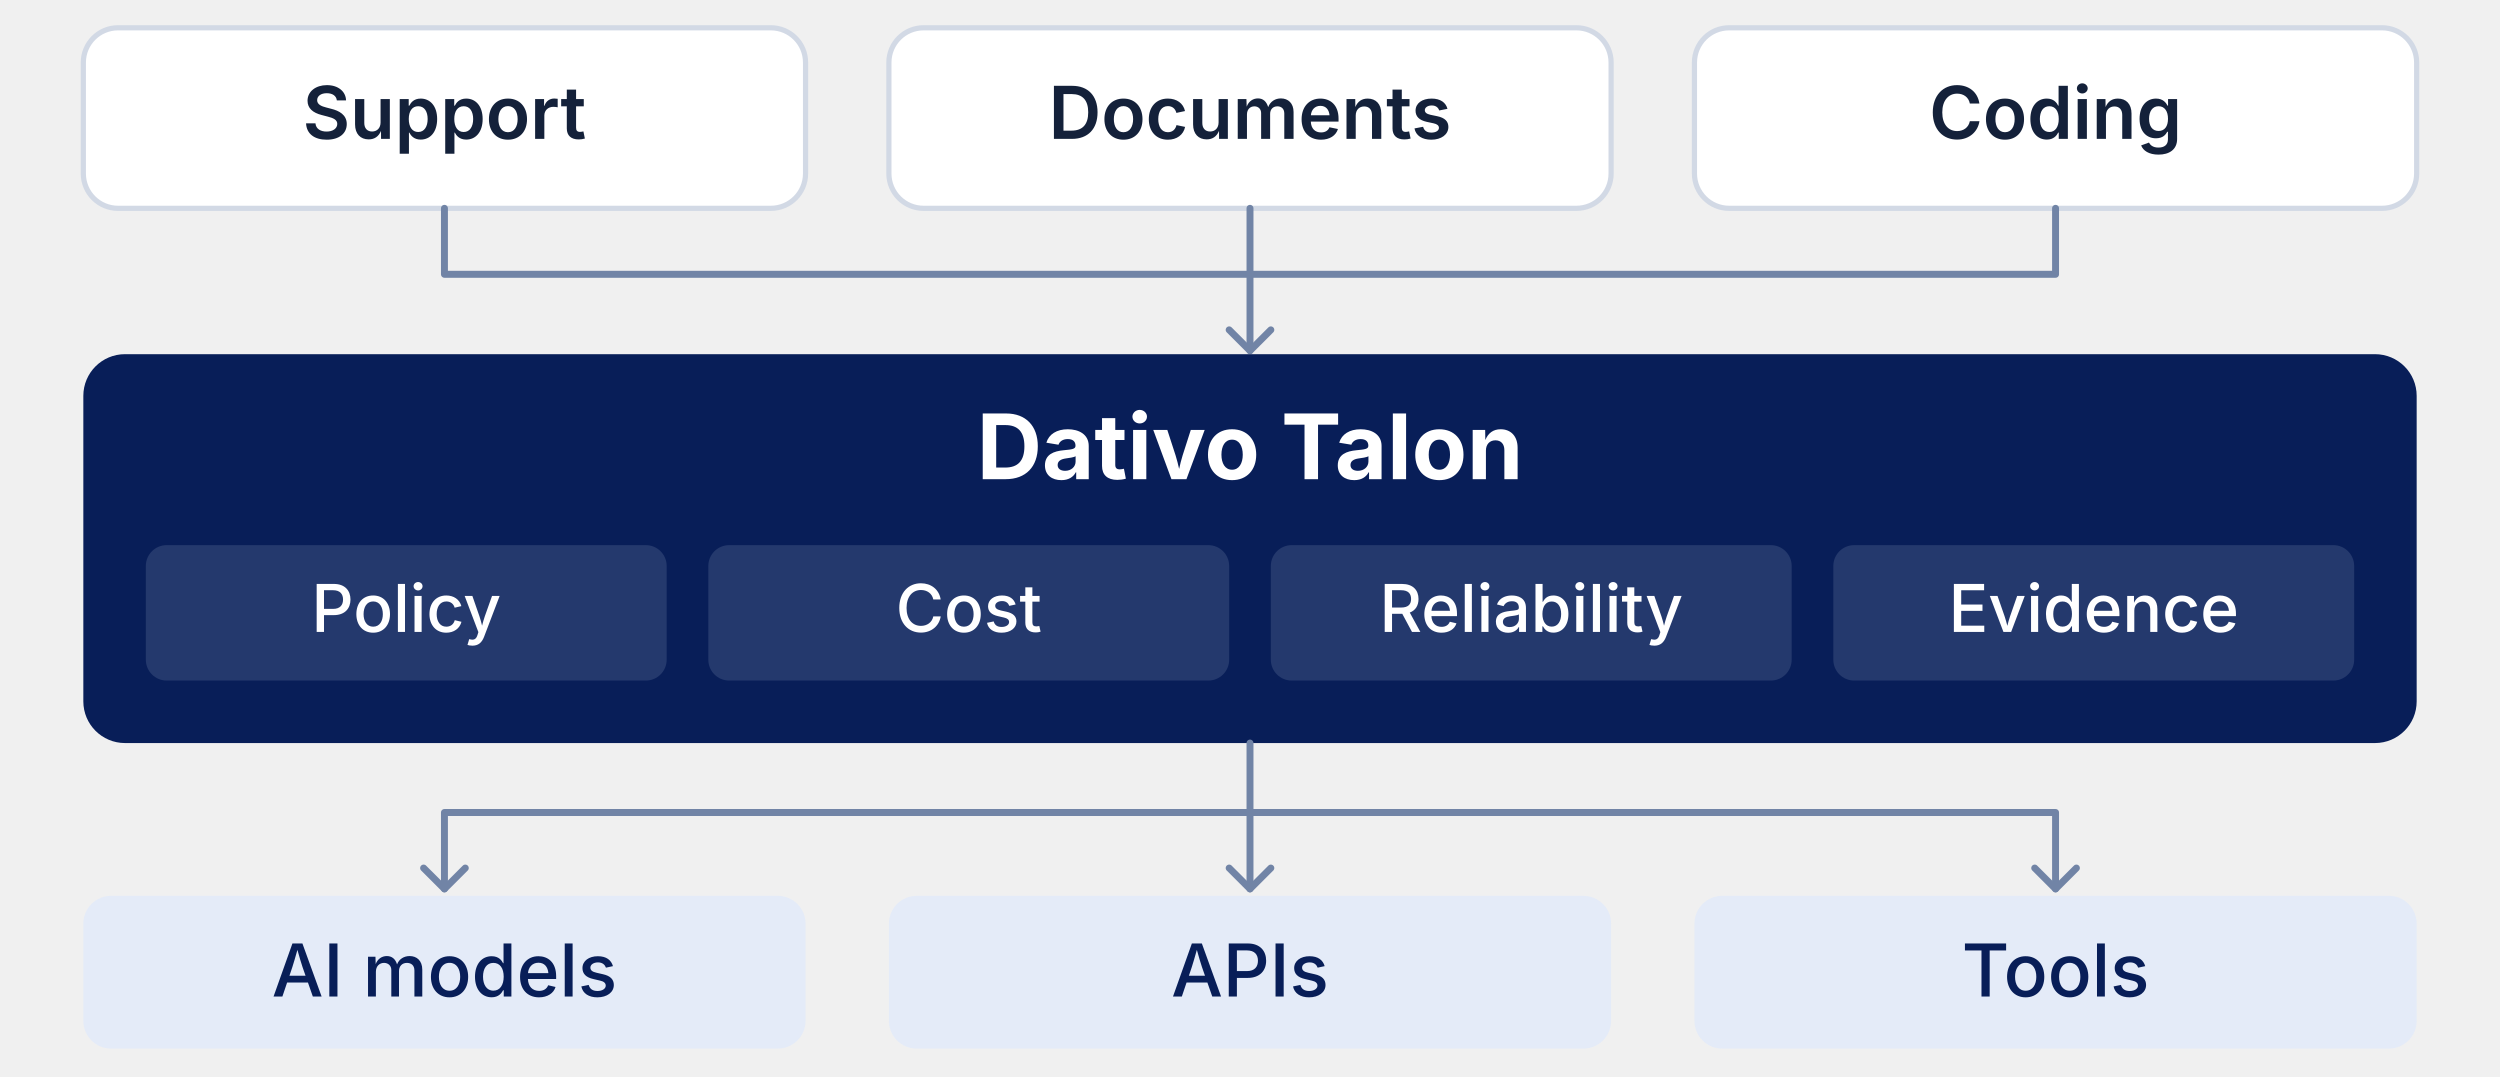
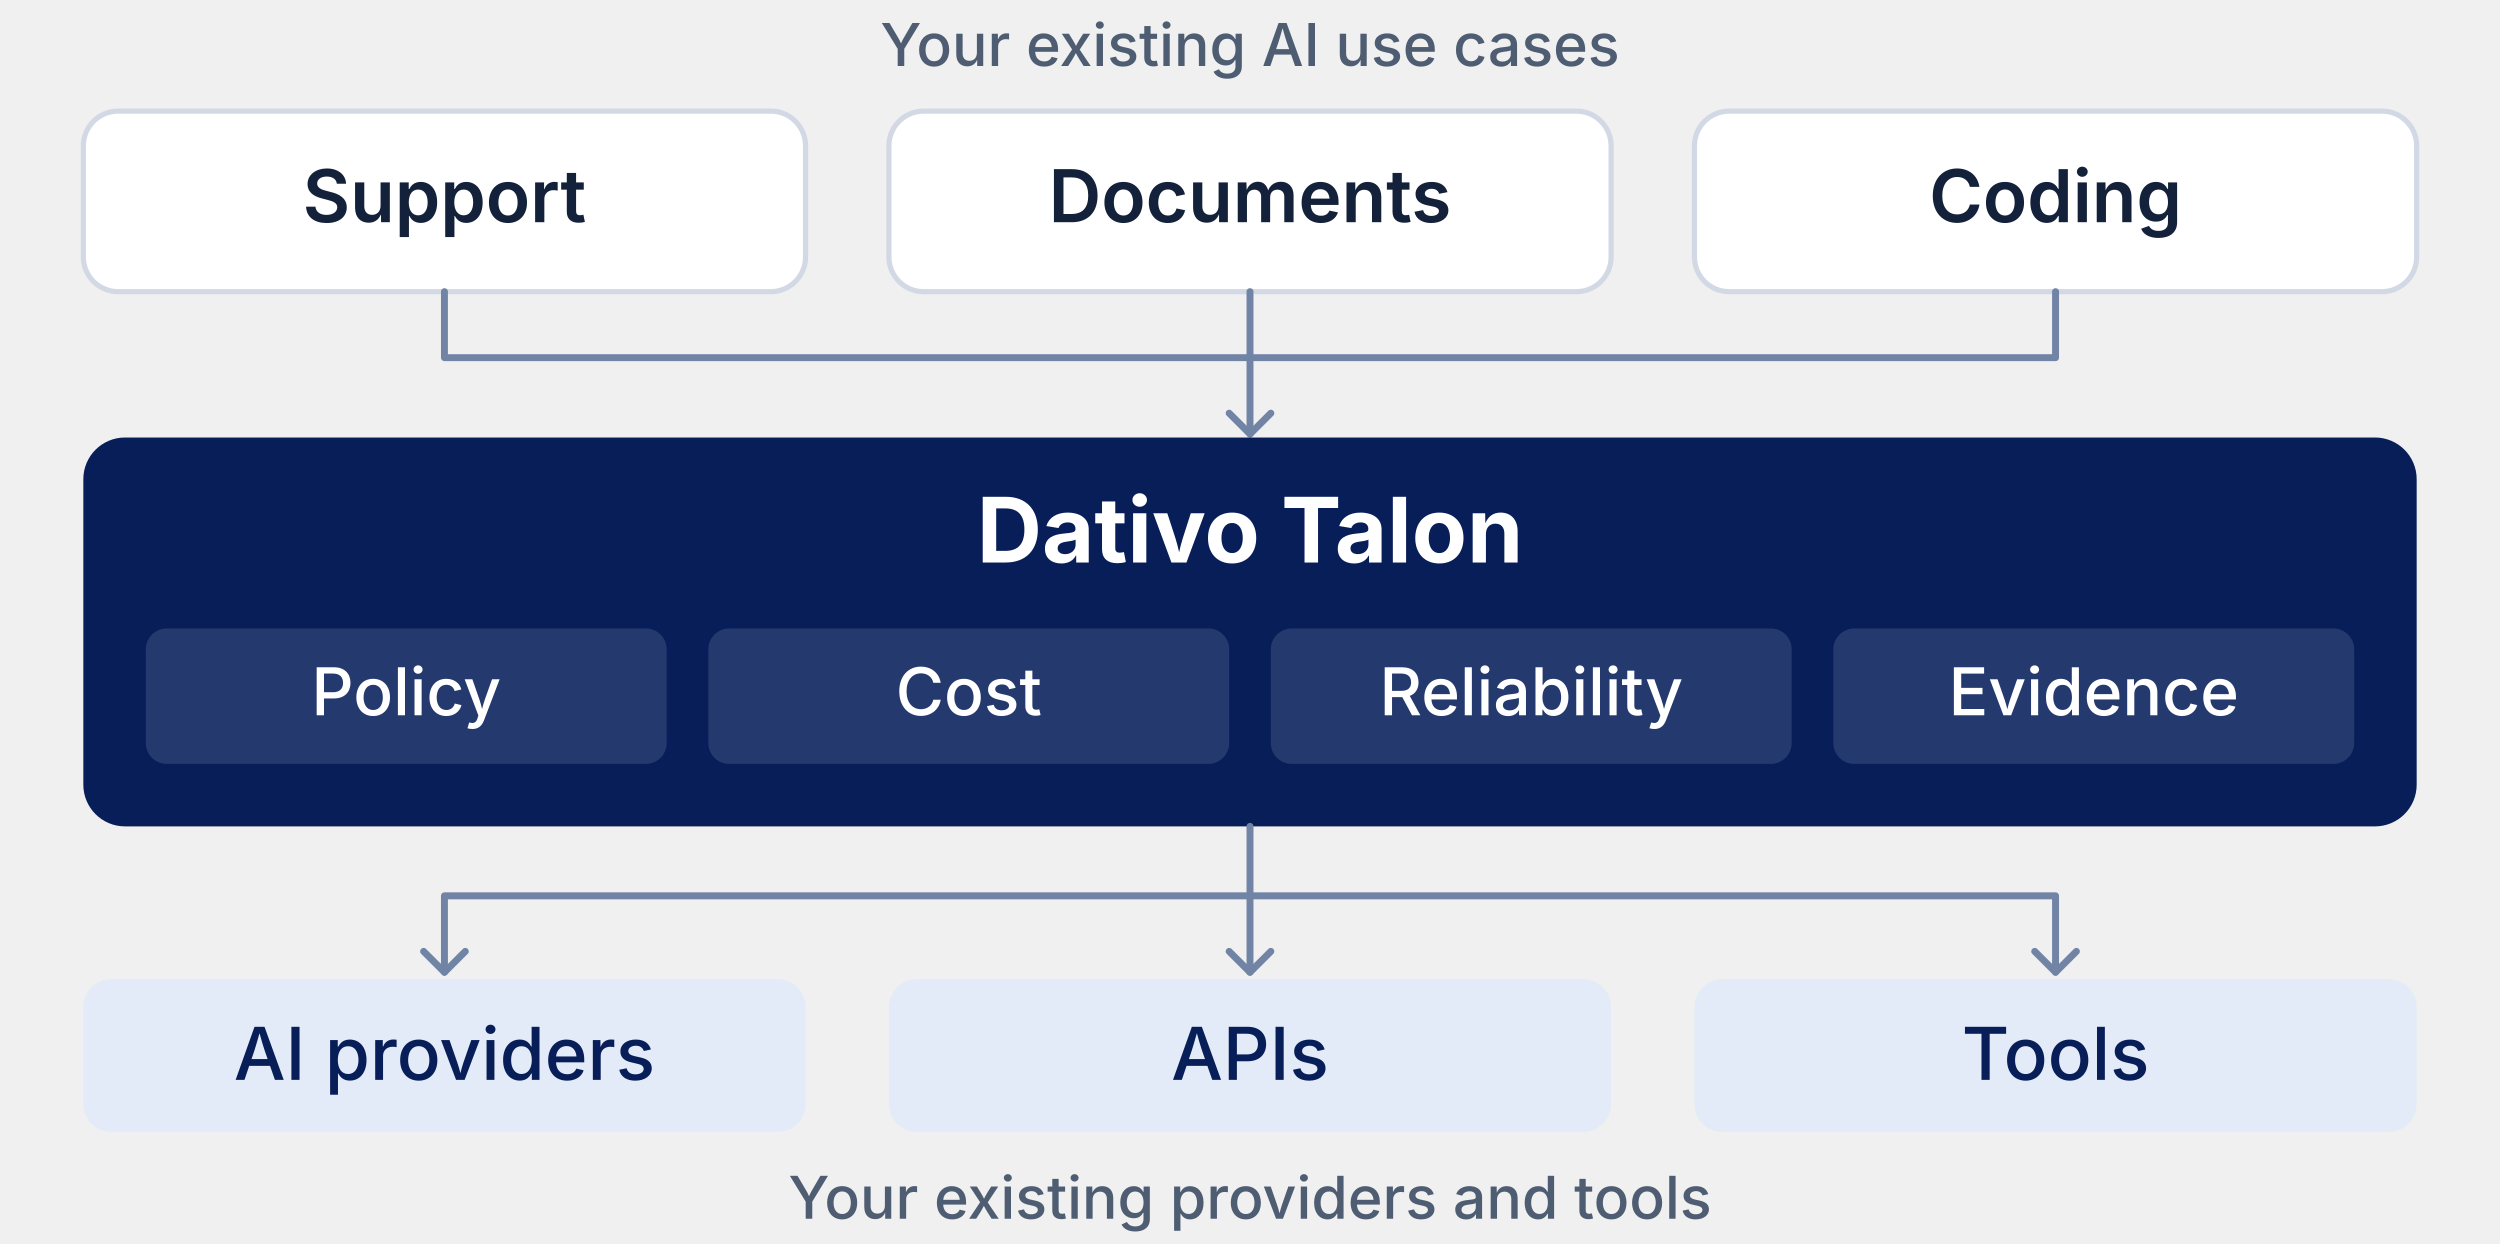
- <svg xmlns="http://www.w3.org/2000/svg" viewBox="0 0 720 310" role="img" aria-labelledby="title desc">
+ <svg xmlns="http://www.w3.org/2000/svg" viewBox="0 0 720 358" role="img" aria-labelledby="title desc">
  <g font-family="Inter, system-ui, sans-serif" text-anchor="middle">
-     <g fill="#FFFFFF" stroke="#D2D9E5" stroke-width="1.5">
-       <rect x="24" y="8" width="208" height="52" rx="10" />
-       <rect x="256" y="8" width="208" height="52" rx="10" />
-       <rect x="488" y="8" width="208" height="52" rx="10" />
+     <text x="360" y="19" font-size="17" fill="#4F5D73" font-weight="500">Your existing AI use cases</text>
+     <g transform="translate(0 24)">
+       <g fill="#FFFFFF" stroke="#D2D9E5" stroke-width="1.5">
+         <rect x="24" y="8" width="208" height="52" rx="10" />
+         <rect x="256" y="8" width="208" height="52" rx="10" />
+         <rect x="488" y="8" width="208" height="52" rx="10" />
+       </g>
+       <g fill="#14213A" font-size="21" font-weight="600">
+         <text x="128" y="40">Support</text>
+         <text x="360" y="40">Documents</text>
+         <text x="592" y="40">Coding</text>
+       </g>
+       <g stroke="#7184A6" stroke-width="2" fill="none" stroke-linecap="round" stroke-linejoin="round">
+         <path d="M128 60 V79 H592 V60 M360 60 V101" />
+         <path d="M354 95 L360 101 L366 95" />
+       </g>
+       <rect x="24" y="102" width="672" height="112" rx="12" fill="#081E58" />
+       <text x="360" y="138" fill="#FFFFFF" font-size="26" font-weight="650">Dativo Talon</text>
+       <g fill="#24396D">
+         <rect x="42" y="157" width="150" height="39" rx="6" />
+         <rect x="204" y="157" width="150" height="39" rx="6" />
+         <rect x="366" y="157" width="150" height="39" rx="6" />
+         <rect x="528" y="157" width="150" height="39" rx="6" />
+       </g>
+       <g fill="#FFFFFF" font-size="19" font-weight="500">
+         <text x="117" y="182">Policy</text>
+         <text x="279" y="182">Cost</text>
+         <text x="441" y="182">Reliability</text>
+         <text x="603" y="182">Evidence</text>
+       </g>
+       <g stroke="#7184A6" stroke-width="2" fill="none" stroke-linecap="round" stroke-linejoin="round">
+         <path d="M360 214 V234 H128 V256 M360 234 H592 V256 M360 234 V256" />
+         <path d="M122 250 L128 256 L134 250 M354 250 L360 256 L366 250 M586 250 L592 256 L598 250" />
+       </g>
+       <g fill="#E4EBF8">
+         <rect x="24" y="258" width="208" height="44" rx="8" />
+         <rect x="256" y="258" width="208" height="44" rx="8" />
+         <rect x="488" y="258" width="208" height="44" rx="8" />
+       </g>
+       <g fill="#081E58" font-size="21" font-weight="550">
+         <text x="128" y="287">AI providers</text>
+         <text x="360" y="287">APIs</text>
+         <text x="592" y="287">Tools</text>
+       </g>
    </g>
-     <g fill="#14213A" font-size="21" font-weight="600">
-       <text x="128" y="40">Support</text>
-       <text x="360" y="40">Documents</text>
-       <text x="592" y="40">Coding</text>
-     </g>
-     <g stroke="#7184A6" stroke-width="2" fill="none" stroke-linecap="round" stroke-linejoin="round">
-       <path d="M128 60 V79 H592 V60 M360 60 V101" />
-       <path d="M354 95 L360 101 L366 95" />
-     </g>
-     <rect x="24" y="102" width="672" height="112" rx="12" fill="#081E58" />
-     <text x="360" y="138" fill="#FFFFFF" font-size="26" font-weight="650">Dativo Talon</text>
-     <g fill="#24396D">
-       <rect x="42" y="157" width="150" height="39" rx="6" />
-       <rect x="204" y="157" width="150" height="39" rx="6" />
-       <rect x="366" y="157" width="150" height="39" rx="6" />
-       <rect x="528" y="157" width="150" height="39" rx="6" />
-     </g>
-     <g fill="#FFFFFF" font-size="19" font-weight="500">
-       <text x="117" y="182">Policy</text>
-       <text x="279" y="182">Cost</text>
-       <text x="441" y="182">Reliability</text>
-       <text x="603" y="182">Evidence</text>
-     </g>
-     <g stroke="#7184A6" stroke-width="2" fill="none" stroke-linecap="round" stroke-linejoin="round">
-       <path d="M360 214 V234 H128 V256 M360 234 H592 V256 M360 234 V256" />
-       <path d="M122 250 L128 256 L134 250 M354 250 L360 256 L366 250 M586 250 L592 256 L598 250" />
-     </g>
-     <g fill="#E4EBF8">
-       <rect x="24" y="258" width="208" height="44" rx="8" />
-       <rect x="256" y="258" width="208" height="44" rx="8" />
-       <rect x="488" y="258" width="208" height="44" rx="8" />
-     </g>
-     <g fill="#081E58" font-size="21" font-weight="550">
-       <text x="128" y="287">AI models</text>
-       <text x="360" y="287">APIs</text>
-       <text x="592" y="287">Tools</text>
-     </g>
+     <text x="360" y="351" font-size="17" fill="#4F5D73" font-weight="500">Your existing providers and tools</text>
  </g>
</svg>
